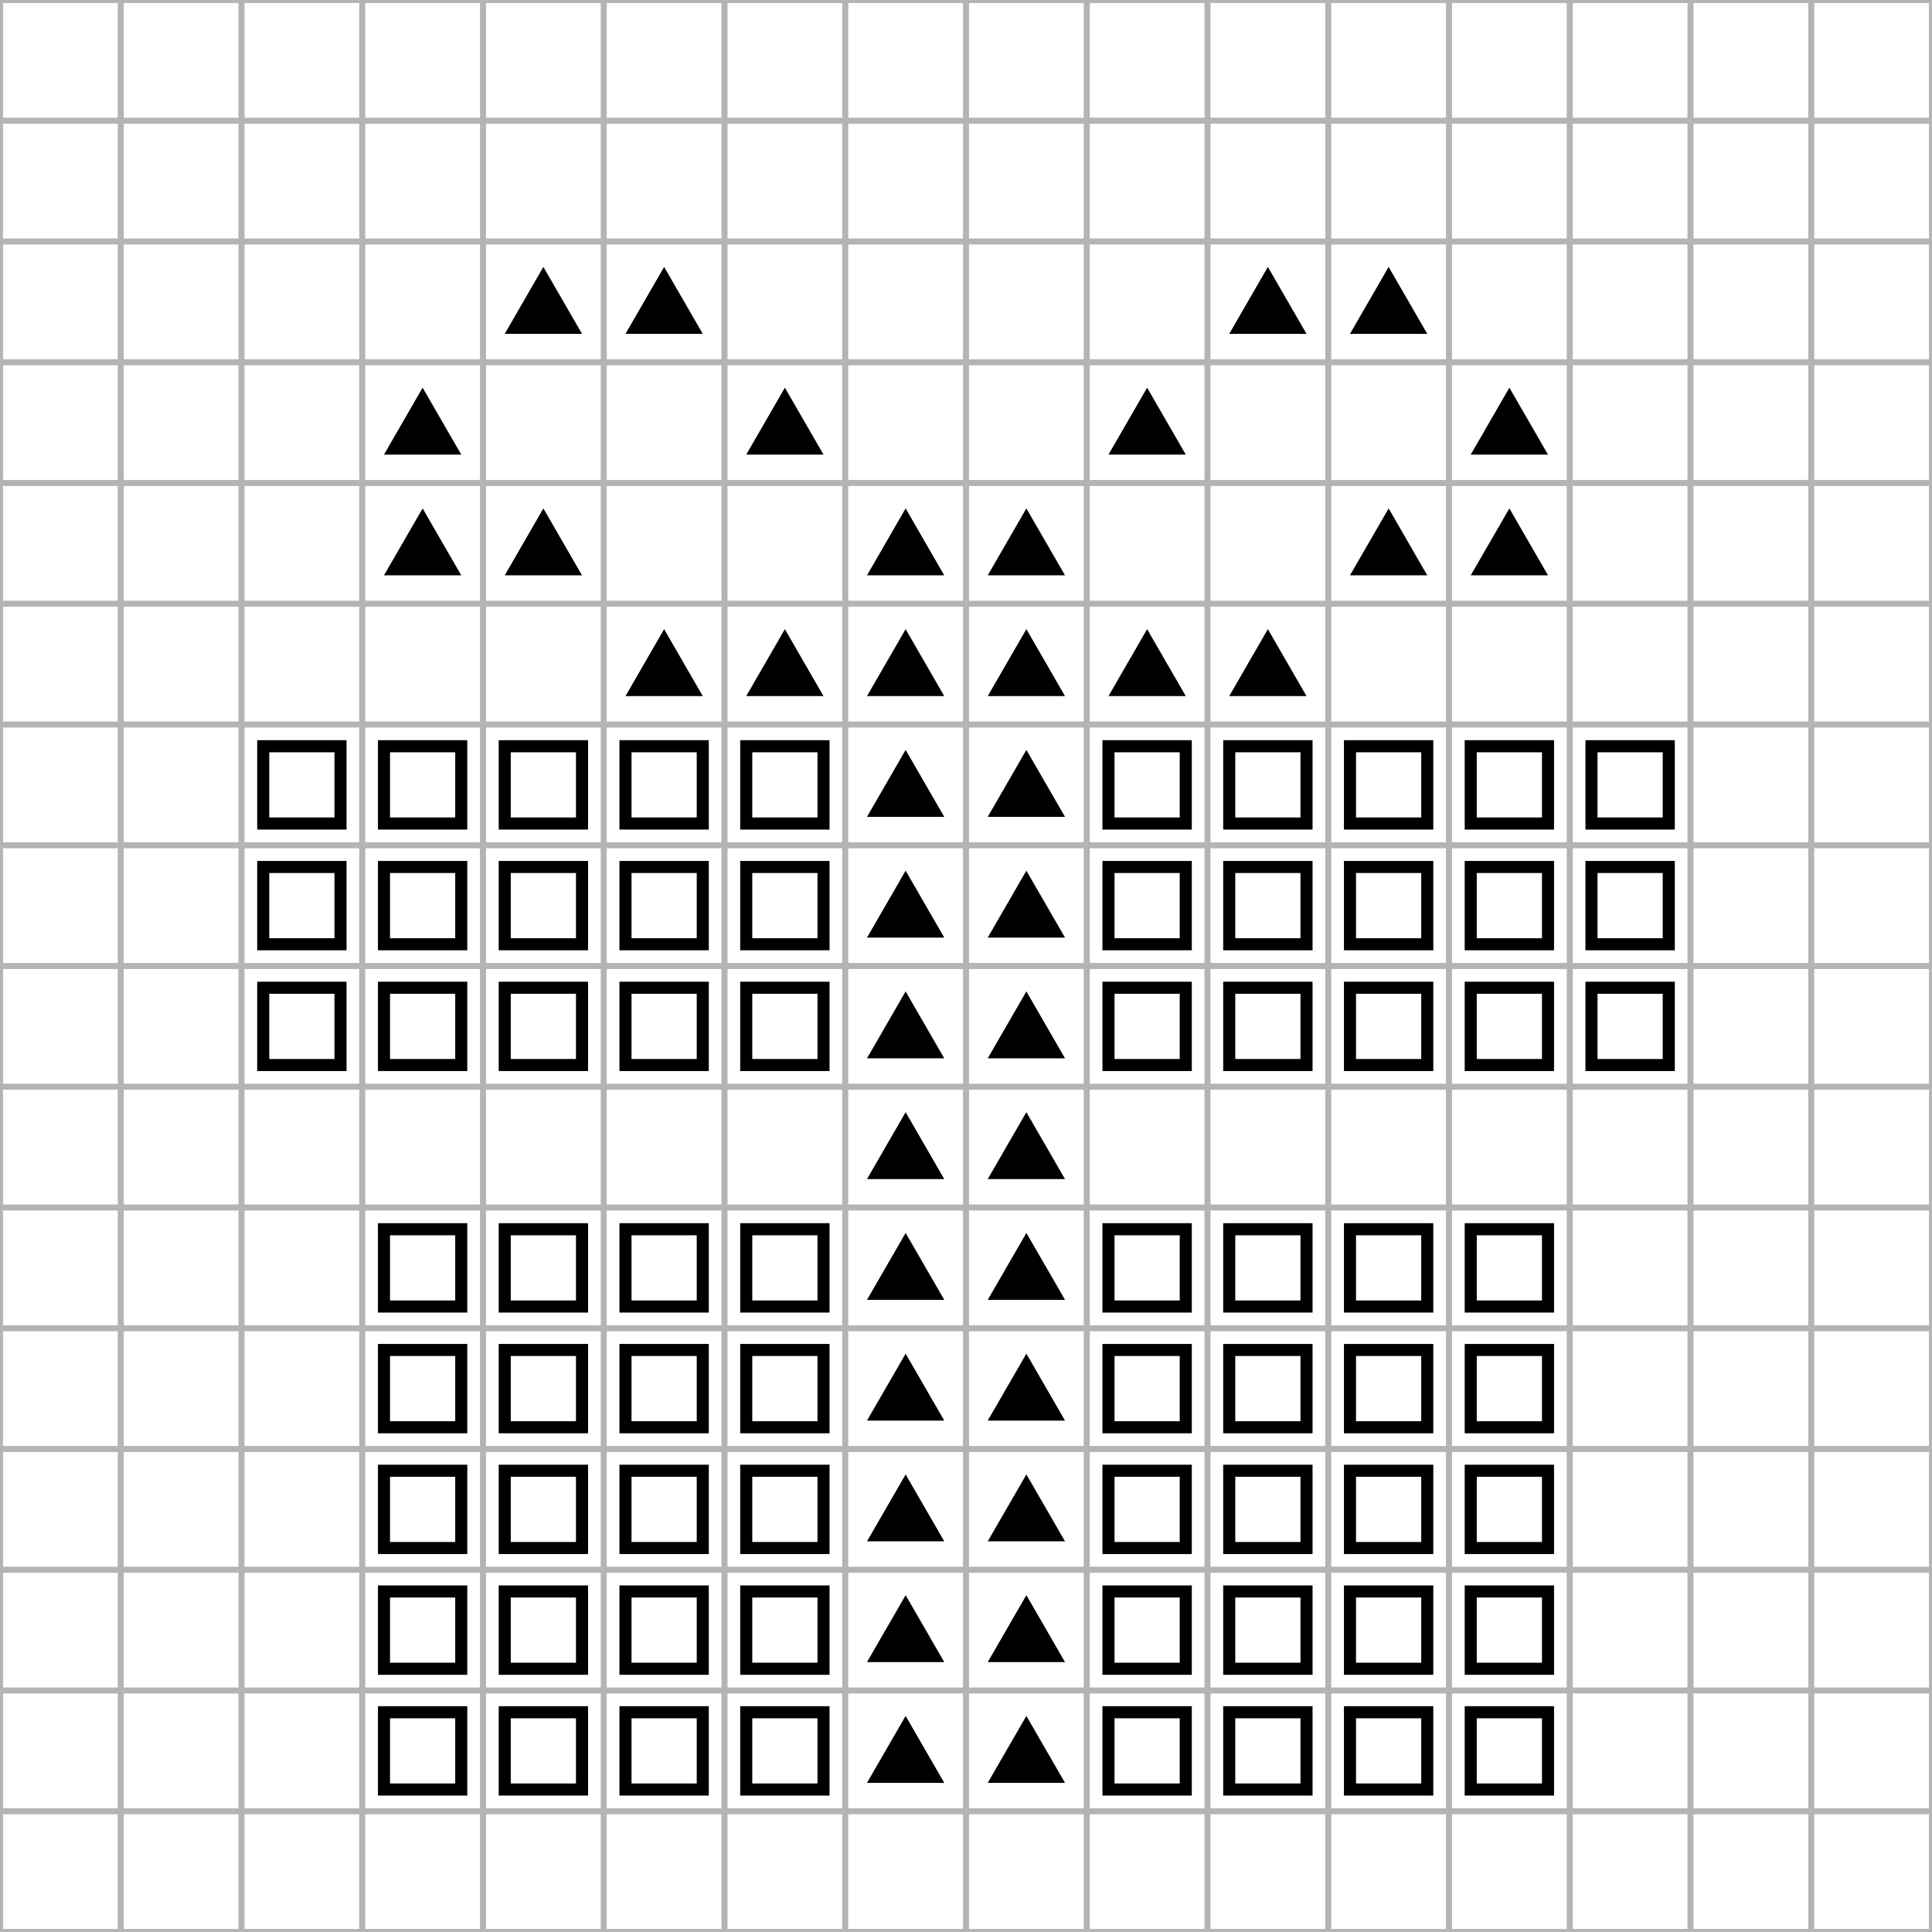
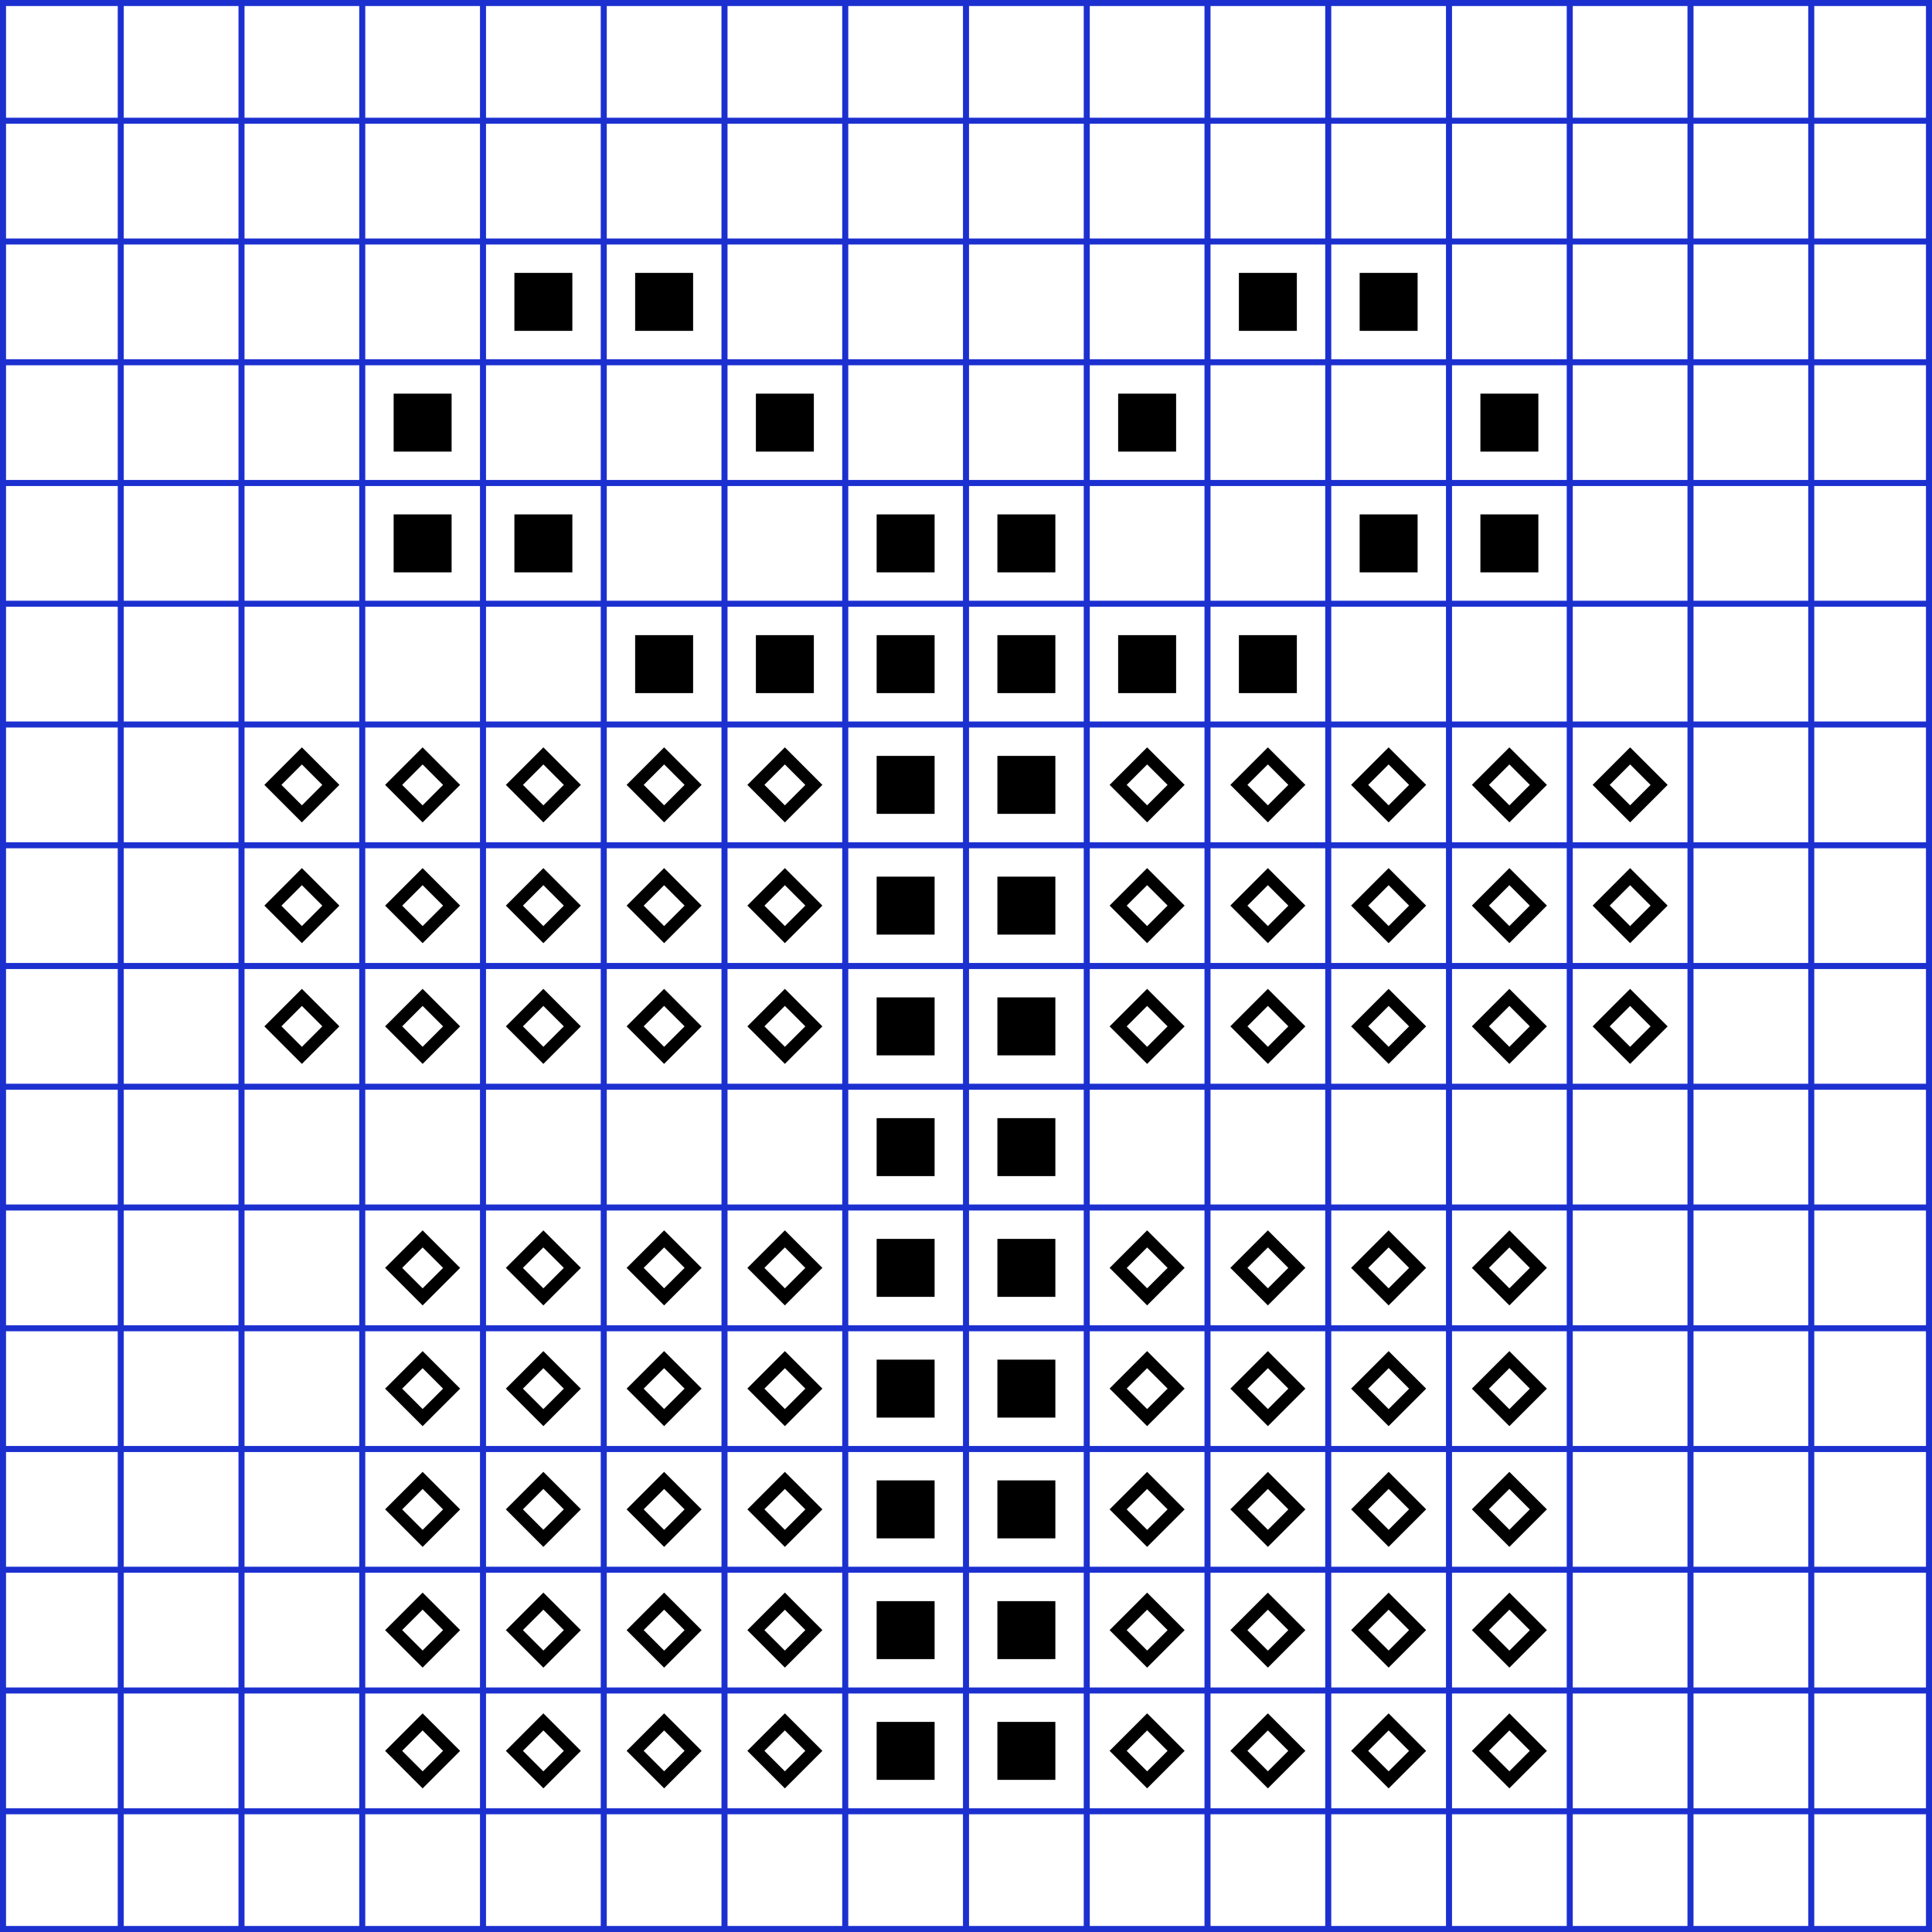
<svg xmlns="http://www.w3.org/2000/svg" color-interpolation="auto" height="320" stroke="#000" stroke-linecap="square" stroke-miterlimit="10" width="320">
-   <path d="m90 44.21-6.4 11.085h12.8z" stroke="none" />
+   <path d="m85.2 45.2h9.6v9.6h-9.6z" stroke="none" />
  <g stroke-linecap="round">
-     <path d="m110 44.21-6.4 11.085h12.8z" stroke="none" />
-     <path d="m210 44.21-6.4 11.085h12.8z" stroke="none" />
-     <path d="m230 44.21-6.4 11.085h12.8z" stroke="none" />
-     <path d="m70 64.21-6.4 11.085h12.8z" stroke="none" />
-     <path d="m130 64.21-6.4 11.085h12.8z" stroke="none" />
-     <path d="m190 64.21-6.4 11.085h12.8z" stroke="none" />
-     <path d="m250 64.21-6.4 11.085h12.8z" stroke="none" />
-     <path d="m70 84.21-6.4 11.085h12.8z" stroke="none" />
-     <path d="m90 84.21-6.4 11.085h12.8z" stroke="none" />
-     <path d="m150 84.21-6.4 11.085h12.8z" stroke="none" />
-     <path d="m170 84.21-6.4 11.085h12.8z" stroke="none" />
-     <path d="m230 84.21-6.4 11.085h12.8z" stroke="none" />
-     <path d="m250 84.21-6.4 11.085h12.8z" stroke="none" />
-     <path d="m110 104.21-6.4 11.085h12.8z" stroke="none" />
-     <path d="m130 104.21-6.4 11.085h12.8z" stroke="none" />
-     <path d="m150 104.21-6.4 11.085h12.8z" stroke="none" />
-     <path d="m170 104.21-6.4 11.085h12.8z" stroke="none" />
-     <path d="m190 104.21-6.4 11.085h12.8z" stroke="none" />
-     <path d="m210 104.21-6.4 11.085h12.8z" stroke="none" />
-     <path d="m43.6 123.6h12.8v12.8h-12.8z" fill="none" stroke-width="2" />
-     <path d="m63.6 123.6h12.8v12.8h-12.8z" fill="none" stroke-width="2" />
-     <path d="m83.6 123.6h12.8v12.8h-12.8z" fill="none" stroke-width="2" />
-     <path d="m103.6 123.6h12.8v12.8h-12.8z" fill="none" stroke-width="2" />
-     <path d="m123.6 123.6h12.8v12.8h-12.8z" fill="none" stroke-width="2" />
-     <path d="m150 124.21-6.4 11.085h12.8z" stroke="none" />
-     <path d="m170 124.21-6.4 11.085h12.8z" stroke="none" />
-     <path d="m183.6 123.6h12.8v12.8h-12.8z" fill="none" stroke-width="2" />
-     <path d="m203.6 123.6h12.8v12.8h-12.8z" fill="none" stroke-width="2" />
-     <path d="m223.6 123.6h12.8v12.8h-12.8z" fill="none" stroke-width="2" />
-     <path d="m243.6 123.6h12.8v12.8h-12.8z" fill="none" stroke-width="2" />
-     <path d="m263.6 123.6h12.8v12.8h-12.8z" fill="none" stroke-width="2" />
-     <path d="m43.6 143.6h12.8v12.8h-12.8z" fill="none" stroke-width="2" />
-     <path d="m63.6 143.6h12.8v12.8h-12.8z" fill="none" stroke-width="2" />
-     <path d="m83.6 143.6h12.8v12.8h-12.8z" fill="none" stroke-width="2" />
-     <path d="m103.6 143.6h12.8v12.8h-12.8z" fill="none" stroke-width="2" />
-     <path d="m123.6 143.6h12.8v12.8h-12.8z" fill="none" stroke-width="2" />
-     <path d="m150 144.21-6.4 11.085h12.8z" stroke="none" />
-     <path d="m170 144.21-6.4 11.085h12.8z" stroke="none" />
-     <path d="m183.6 143.6h12.8v12.8h-12.8z" fill="none" stroke-width="2" />
-     <path d="m203.6 143.6h12.8v12.8h-12.8z" fill="none" stroke-width="2" />
-     <path d="m223.6 143.6h12.8v12.8h-12.8z" fill="none" stroke-width="2" />
-     <path d="m243.6 143.6h12.8v12.8h-12.8z" fill="none" stroke-width="2" />
-     <path d="m263.6 143.6h12.8v12.8h-12.8z" fill="none" stroke-width="2" />
-     <path d="m43.6 163.6h12.8v12.8h-12.8z" fill="none" stroke-width="2" />
-     <path d="m63.6 163.6h12.8v12.8h-12.8z" fill="none" stroke-width="2" />
-     <path d="m83.6 163.6h12.8v12.8h-12.8z" fill="none" stroke-width="2" />
-     <path d="m103.6 163.6h12.8v12.8h-12.8z" fill="none" stroke-width="2" />
-     <path d="m123.6 163.6h12.8v12.8h-12.8z" fill="none" stroke-width="2" />
-     <path d="m150 164.21-6.4 11.085h12.8z" stroke="none" />
-     <path d="m170 164.21-6.4 11.085h12.8z" stroke="none" />
-     <path d="m183.6 163.6h12.8v12.8h-12.8z" fill="none" stroke-width="2" />
-     <path d="m203.6 163.6h12.8v12.8h-12.8z" fill="none" stroke-width="2" />
-     <path d="m223.6 163.6h12.8v12.8h-12.8z" fill="none" stroke-width="2" />
-     <path d="m243.6 163.6h12.8v12.8h-12.8z" fill="none" stroke-width="2" />
-     <path d="m263.6 163.6h12.8v12.8h-12.8z" fill="none" stroke-width="2" />
-     <path d="m150 184.21-6.4 11.085h12.8z" stroke="none" />
-     <path d="m170 184.21-6.4 11.085h12.8z" stroke="none" />
-     <path d="m63.6 203.6h12.8v12.8h-12.8z" fill="none" stroke-width="2" />
-     <path d="m83.6 203.6h12.8v12.8h-12.8z" fill="none" stroke-width="2" />
-     <path d="m103.6 203.6h12.8v12.8h-12.8z" fill="none" stroke-width="2" />
-     <path d="m123.6 203.6h12.8v12.8h-12.8z" fill="none" stroke-width="2" />
-     <path d="m150 204.21-6.4 11.085h12.8z" stroke="none" />
-     <path d="m170 204.21-6.4 11.085h12.8z" stroke="none" />
-     <path d="m183.6 203.6h12.8v12.8h-12.8z" fill="none" stroke-width="2" />
-     <path d="m203.6 203.6h12.8v12.8h-12.8z" fill="none" stroke-width="2" />
-     <path d="m223.6 203.6h12.8v12.8h-12.8z" fill="none" stroke-width="2" />
-     <path d="m243.6 203.6h12.8v12.8h-12.8z" fill="none" stroke-width="2" />
-     <path d="m63.6 223.6h12.8v12.8h-12.8z" fill="none" stroke-width="2" />
-     <path d="m83.6 223.6h12.8v12.8h-12.8z" fill="none" stroke-width="2" />
-     <path d="m103.6 223.6h12.8v12.8h-12.8z" fill="none" stroke-width="2" />
-     <path d="m123.6 223.6h12.8v12.8h-12.8z" fill="none" stroke-width="2" />
-     <path d="m150 224.21-6.4 11.085h12.8z" stroke="none" />
-     <path d="m170 224.21-6.4 11.085h12.8z" stroke="none" />
-     <path d="m183.6 223.6h12.8v12.8h-12.8z" fill="none" stroke-width="2" />
-     <path d="m203.6 223.6h12.8v12.8h-12.8z" fill="none" stroke-width="2" />
-     <path d="m223.6 223.6h12.8v12.8h-12.8z" fill="none" stroke-width="2" />
-     <path d="m243.6 223.6h12.8v12.8h-12.8z" fill="none" stroke-width="2" />
-     <path d="m63.6 243.6h12.8v12.8h-12.8z" fill="none" stroke-width="2" />
-     <path d="m83.6 243.6h12.8v12.8h-12.8z" fill="none" stroke-width="2" />
-     <path d="m103.6 243.6h12.8v12.8h-12.8z" fill="none" stroke-width="2" />
-     <path d="m123.6 243.6h12.8v12.8h-12.8z" fill="none" stroke-width="2" />
-     <path d="m150 244.21-6.4 11.085h12.8z" stroke="none" />
-     <path d="m170 244.21-6.4 11.085h12.8z" stroke="none" />
-     <path d="m183.6 243.6h12.8v12.8h-12.8z" fill="none" stroke-width="2" />
-     <path d="m203.6 243.6h12.8v12.8h-12.8z" fill="none" stroke-width="2" />
-     <path d="m223.6 243.6h12.8v12.8h-12.8z" fill="none" stroke-width="2" />
-     <path d="m243.6 243.6h12.8v12.8h-12.8z" fill="none" stroke-width="2" />
-     <path d="m63.6 263.6h12.8v12.8h-12.8z" fill="none" stroke-width="2" />
-     <path d="m83.6 263.6h12.8v12.8h-12.8z" fill="none" stroke-width="2" />
-     <path d="m103.6 263.6h12.8v12.8h-12.8z" fill="none" stroke-width="2" />
-     <path d="m123.6 263.6h12.8v12.8h-12.8z" fill="none" stroke-width="2" />
-     <path d="m150 264.21-6.4 11.085h12.8z" stroke="none" />
-     <path d="m170 264.21-6.4 11.085h12.8z" stroke="none" />
-     <path d="m183.6 263.6h12.8v12.8h-12.8z" fill="none" stroke-width="2" />
-     <path d="m203.6 263.6h12.8v12.8h-12.8z" fill="none" stroke-width="2" />
-     <path d="m223.6 263.6h12.8v12.8h-12.8z" fill="none" stroke-width="2" />
-     <path d="m243.6 263.6h12.8v12.8h-12.8z" fill="none" stroke-width="2" />
-     <path d="m63.6 283.6h12.8v12.8h-12.8z" fill="none" stroke-width="2" />
-     <path d="m83.6 283.6h12.8v12.8h-12.8z" fill="none" stroke-width="2" />
-     <path d="m103.6 283.6h12.8v12.8h-12.8z" fill="none" stroke-width="2" />
-     <path d="m123.6 283.6h12.8v12.8h-12.8z" fill="none" stroke-width="2" />
-     <path d="m150 284.21-6.4 11.085h12.8z" stroke="none" />
-     <path d="m170 284.21-6.4 11.085h12.8z" stroke="none" />
+     <path d="m105.2 45.2h9.6v9.6h-9.6z" stroke="none" />
+     <path d="m205.2 45.2h9.6v9.6h-9.6z" stroke="none" />
+     <path d="m225.2 45.2h9.6v9.6h-9.6z" stroke="none" />
+     <path d="m65.2 65.2h9.6v9.6h-9.6z" stroke="none" />
+     <path d="m125.2 65.2h9.6v9.6h-9.6z" stroke="none" />
+     <path d="m185.2 65.2h9.6v9.6h-9.6z" stroke="none" />
+     <path d="m245.2 65.2h9.6v9.6h-9.6z" stroke="none" />
+     <path d="m65.2 85.2h9.6v9.6h-9.6z" stroke="none" />
+     <path d="m85.2 85.2h9.6v9.6h-9.6z" stroke="none" />
+     <path d="m145.2 85.2h9.6v9.6h-9.6z" stroke="none" />
+     <path d="m165.2 85.2h9.6v9.6h-9.6z" stroke="none" />
+     <path d="m225.2 85.2h9.6v9.6h-9.6z" stroke="none" />
+     <path d="m245.2 85.2h9.6v9.6h-9.6z" stroke="none" />
+     <path d="m105.2 105.2h9.6v9.6h-9.6z" stroke="none" />
+     <path d="m125.2 105.2h9.6v9.6h-9.6z" stroke="none" />
+     <path d="m145.2 105.2h9.6v9.6h-9.6z" stroke="none" />
+     <path d="m165.2 105.2h9.6v9.6h-9.6z" stroke="none" />
+     <path d="m185.2 105.2h9.6v9.6h-9.6z" stroke="none" />
+     <path d="m205.2 105.2h9.6v9.6h-9.6z" stroke="none" />
+     <path d="m50 125.2 4.8 4.8-4.8 4.8-4.8-4.8z" fill="none" stroke-width="2" />
+     <path d="m70 125.2 4.8 4.8-4.8 4.8-4.8-4.8z" fill="none" stroke-width="2" />
+     <path d="m90 125.2 4.8 4.8-4.8 4.8-4.8-4.8z" fill="none" stroke-width="2" />
+     <path d="m110 125.2 4.8 4.8-4.8 4.8-4.8-4.8z" fill="none" stroke-width="2" />
+     <path d="m130 125.2 4.8 4.8-4.8 4.8-4.8-4.8z" fill="none" stroke-width="2" />
+     <path d="m145.2 125.2h9.6v9.6h-9.6z" stroke="none" />
+     <path d="m165.2 125.2h9.6v9.6h-9.6z" stroke="none" />
+     <path d="m190 125.2 4.8 4.8-4.8 4.8-4.8-4.8z" fill="none" stroke-width="2" />
+     <path d="m210 125.2 4.8 4.8-4.8 4.8-4.8-4.8z" fill="none" stroke-width="2" />
+     <path d="m230 125.2 4.8 4.8-4.8 4.8-4.8-4.8z" fill="none" stroke-width="2" />
+     <path d="m250 125.2 4.8 4.8-4.8 4.8-4.8-4.8z" fill="none" stroke-width="2" />
+     <path d="m270 125.2 4.8 4.8-4.8 4.8-4.8-4.8z" fill="none" stroke-width="2" />
+     <path d="m50 145.2 4.8 4.8-4.8 4.8-4.8-4.8z" fill="none" stroke-width="2" />
+     <path d="m70 145.2 4.8 4.8-4.8 4.8-4.8-4.8z" fill="none" stroke-width="2" />
+     <path d="m90 145.2 4.8 4.8-4.8 4.8-4.8-4.8z" fill="none" stroke-width="2" />
+     <path d="m110 145.2 4.8 4.8-4.8 4.8-4.8-4.8z" fill="none" stroke-width="2" />
+     <path d="m130 145.2 4.8 4.8-4.8 4.8-4.8-4.8z" fill="none" stroke-width="2" />
+     <path d="m145.2 145.2h9.6v9.6h-9.6z" stroke="none" />
+     <path d="m165.2 145.2h9.6v9.6h-9.6z" stroke="none" />
+     <path d="m190 145.2 4.8 4.8-4.8 4.8-4.8-4.8z" fill="none" stroke-width="2" />
+     <path d="m210 145.2 4.8 4.8-4.8 4.8-4.8-4.8z" fill="none" stroke-width="2" />
+     <path d="m230 145.2 4.8 4.8-4.8 4.8-4.8-4.8z" fill="none" stroke-width="2" />
+     <path d="m250 145.2 4.8 4.8-4.8 4.8-4.8-4.8z" fill="none" stroke-width="2" />
+     <path d="m270 145.2 4.8 4.8-4.8 4.8-4.8-4.8z" fill="none" stroke-width="2" />
+     <path d="m50 165.2 4.8 4.8-4.8 4.8-4.8-4.8z" fill="none" stroke-width="2" />
+     <path d="m70 165.2 4.8 4.8-4.8 4.8-4.8-4.8z" fill="none" stroke-width="2" />
+     <path d="m90 165.2 4.8 4.8-4.8 4.8-4.8-4.8z" fill="none" stroke-width="2" />
+     <path d="m110 165.2 4.8 4.8-4.8 4.8-4.8-4.8z" fill="none" stroke-width="2" />
+     <path d="m130 165.2 4.8 4.8-4.8 4.8-4.8-4.8z" fill="none" stroke-width="2" />
+     <path d="m145.2 165.2h9.6v9.6h-9.6z" stroke="none" />
+     <path d="m165.2 165.2h9.6v9.6h-9.6z" stroke="none" />
+     <path d="m190 165.2 4.8 4.8-4.8 4.8-4.8-4.8z" fill="none" stroke-width="2" />
+     <path d="m210 165.2 4.8 4.8-4.8 4.8-4.8-4.8z" fill="none" stroke-width="2" />
+     <path d="m230 165.2 4.8 4.8-4.8 4.8-4.8-4.8z" fill="none" stroke-width="2" />
+     <path d="m250 165.2 4.8 4.8-4.8 4.8-4.8-4.8z" fill="none" stroke-width="2" />
+     <path d="m270 165.2 4.8 4.8-4.8 4.8-4.8-4.8z" fill="none" stroke-width="2" />
+     <path d="m145.2 185.2h9.6v9.6h-9.6z" stroke="none" />
+     <path d="m165.2 185.2h9.6v9.6h-9.6z" stroke="none" />
+     <path d="m70 205.2 4.8 4.8-4.8 4.8-4.8-4.8z" fill="none" stroke-width="2" />
+     <path d="m90 205.2 4.8 4.8-4.8 4.8-4.8-4.8z" fill="none" stroke-width="2" />
+     <path d="m110 205.2 4.8 4.8-4.8 4.8-4.8-4.8z" fill="none" stroke-width="2" />
+     <path d="m130 205.2 4.8 4.8-4.8 4.8-4.8-4.8z" fill="none" stroke-width="2" />
+     <path d="m145.2 205.2h9.6v9.6h-9.6z" stroke="none" />
+     <path d="m165.2 205.2h9.6v9.6h-9.6z" stroke="none" />
+     <path d="m190 205.2 4.8 4.8-4.8 4.8-4.8-4.8z" fill="none" stroke-width="2" />
+     <path d="m210 205.2 4.8 4.8-4.8 4.8-4.8-4.8z" fill="none" stroke-width="2" />
+     <path d="m230 205.2 4.8 4.8-4.8 4.8-4.8-4.8z" fill="none" stroke-width="2" />
+     <path d="m250 205.2 4.8 4.8-4.8 4.8-4.8-4.8z" fill="none" stroke-width="2" />
+     <path d="m70 225.2 4.8 4.8-4.8 4.8-4.8-4.8z" fill="none" stroke-width="2" />
+     <path d="m90 225.2 4.8 4.8-4.8 4.8-4.8-4.8z" fill="none" stroke-width="2" />
+     <path d="m110 225.2 4.8 4.8-4.8 4.8-4.8-4.8z" fill="none" stroke-width="2" />
+     <path d="m130 225.2 4.8 4.8-4.8 4.8-4.8-4.8z" fill="none" stroke-width="2" />
+     <path d="m145.2 225.2h9.6v9.6h-9.6z" stroke="none" />
+     <path d="m165.2 225.2h9.6v9.6h-9.6z" stroke="none" />
+     <path d="m190 225.2 4.8 4.8-4.8 4.8-4.8-4.8z" fill="none" stroke-width="2" />
+     <path d="m210 225.2 4.8 4.8-4.8 4.8-4.8-4.8z" fill="none" stroke-width="2" />
+     <path d="m230 225.2 4.8 4.8-4.8 4.8-4.8-4.8z" fill="none" stroke-width="2" />
+     <path d="m250 225.2 4.8 4.8-4.8 4.8-4.8-4.8z" fill="none" stroke-width="2" />
+     <path d="m70 245.2 4.8 4.8-4.8 4.8-4.8-4.8z" fill="none" stroke-width="2" />
+     <path d="m90 245.2 4.8 4.8-4.8 4.8-4.8-4.8z" fill="none" stroke-width="2" />
+     <path d="m110 245.2 4.8 4.8-4.8 4.8-4.8-4.8z" fill="none" stroke-width="2" />
+     <path d="m130 245.2 4.8 4.8-4.8 4.8-4.8-4.8z" fill="none" stroke-width="2" />
+     <path d="m145.2 245.2h9.6v9.6h-9.6z" stroke="none" />
+     <path d="m165.2 245.2h9.6v9.6h-9.6z" stroke="none" />
+     <path d="m190 245.2 4.8 4.8-4.8 4.8-4.8-4.8z" fill="none" stroke-width="2" />
+     <path d="m210 245.2 4.8 4.8-4.8 4.8-4.8-4.8z" fill="none" stroke-width="2" />
+     <path d="m230 245.2 4.8 4.8-4.8 4.8-4.8-4.8z" fill="none" stroke-width="2" />
+     <path d="m250 245.2 4.8 4.8-4.8 4.8-4.8-4.8z" fill="none" stroke-width="2" />
+     <path d="m70 265.2 4.8 4.8-4.8 4.8-4.8-4.8z" fill="none" stroke-width="2" />
+     <path d="m90 265.2 4.8 4.8-4.8 4.8-4.8-4.8z" fill="none" stroke-width="2" />
+     <path d="m110 265.2 4.8 4.8-4.8 4.8-4.8-4.8z" fill="none" stroke-width="2" />
+     <path d="m130 265.2 4.8 4.8-4.8 4.8-4.8-4.8z" fill="none" stroke-width="2" />
+     <path d="m145.2 265.2h9.6v9.6h-9.6z" stroke="none" />
+     <path d="m165.2 265.2h9.6v9.6h-9.6z" stroke="none" />
+     <path d="m190 265.2 4.8 4.8-4.8 4.8-4.8-4.8z" fill="none" stroke-width="2" />
+     <path d="m210 265.2 4.8 4.8-4.8 4.8-4.8-4.8z" fill="none" stroke-width="2" />
+     <path d="m230 265.2 4.8 4.8-4.8 4.8-4.8-4.8z" fill="none" stroke-width="2" />
+     <path d="m250 265.2 4.8 4.8-4.8 4.8-4.8-4.8z" fill="none" stroke-width="2" />
+     <path d="m70 285.2 4.8 4.8-4.8 4.8-4.8-4.8z" fill="none" stroke-width="2" />
+     <path d="m90 285.2 4.8 4.8-4.8 4.8-4.8-4.8z" fill="none" stroke-width="2" />
+     <path d="m110 285.2 4.8 4.8-4.8 4.8-4.8-4.8z" fill="none" stroke-width="2" />
+     <path d="m130 285.2 4.8 4.8-4.8 4.8-4.8-4.8z" fill="none" stroke-width="2" />
+     <path d="m145.2 285.2h9.6v9.6h-9.6z" stroke="none" />
+     <path d="m165.2 285.2h9.6v9.6h-9.6z" stroke="none" />
    <g fill="none">
-       <path d="m183.6 283.6h12.8v12.8h-12.8z" stroke-width="2" />
-       <path d="m203.6 283.6h12.8v12.8h-12.8z" stroke-width="2" />
-       <path d="m223.6 283.6h12.8v12.8h-12.8z" stroke-width="2" />
-       <path d="m243.6 283.6h12.8v12.8h-12.8z" stroke-width="2" />
-       <path d="m0 0v320" stroke="#b4b4b4" />
-       <path d="m20 0v320" stroke="#b4b4b4" />
-       <path d="m40 0v320" stroke="#b4b4b4" />
-       <path d="m60 0v320" stroke="#b4b4b4" />
-       <path d="m80 0v320" stroke="#b4b4b4" />
-       <path d="m100 0v320" stroke="#b4b4b4" />
-       <path d="m120 0v320" stroke="#b4b4b4" />
-       <path d="m140 0v320" stroke="#b4b4b4" />
-       <path d="m160 0v320" stroke="#b4b4b4" />
-       <path d="m180 0v320" stroke="#b4b4b4" />
-       <path d="m200 0v320" stroke="#b4b4b4" />
-       <path d="m220 0v320" stroke="#b4b4b4" />
-       <path d="m240 0v320" stroke="#b4b4b4" />
-       <path d="m260 0v320" stroke="#b4b4b4" />
-       <path d="m280 0v320" stroke="#b4b4b4" />
-       <path d="m300 0v320" stroke="#b4b4b4" />
-       <path d="m320 0v320" stroke="#b4b4b4" />
-       <path d="m0 0h320" stroke="#b4b4b4" />
-       <path d="m0 20h320" stroke="#b4b4b4" />
-       <path d="m0 40h320" stroke="#b4b4b4" />
-       <path d="m0 60h320" stroke="#b4b4b4" />
-       <path d="m0 80h320" stroke="#b4b4b4" />
-       <path d="m0 100h320" stroke="#b4b4b4" />
-       <path d="m0 120h320" stroke="#b4b4b4" />
-       <path d="m0 140h320" stroke="#b4b4b4" />
-       <path d="m0 160h320" stroke="#b4b4b4" />
-       <path d="m0 180h320" stroke="#b4b4b4" />
-       <path d="m0 200h320" stroke="#b4b4b4" />
-       <path d="m0 220h320" stroke="#b4b4b4" />
-       <path d="m0 240h320" stroke="#b4b4b4" />
-       <path d="m0 260h320" stroke="#b4b4b4" />
-       <path d="m0 280h320" stroke="#b4b4b4" />
-       <path d="m0 300h320" stroke="#b4b4b4" />
-       <path d="m0 320h320" stroke="#b4b4b4" />
+       <path d="m190 285.2 4.8 4.8-4.8 4.8-4.8-4.8z" stroke-width="2" />
+       <path d="m210 285.2 4.8 4.8-4.8 4.8-4.8-4.8z" stroke-width="2" />
+       <path d="m230 285.2 4.8 4.8-4.8 4.8-4.8-4.8z" stroke-width="2" />
+       <path d="m250 285.2 4.8 4.8-4.8 4.8-4.8-4.8z" stroke-width="2" />
+       <path d="m0 0v320" stroke="#1c30d0" stroke-width="2" />
+       <path d="m20 0v320" stroke="#1c30d0" />
+       <path d="m40 0v320" stroke="#1c30d0" />
+       <path d="m60 0v320" stroke="#1c30d0" />
+       <path d="m80 0v320" stroke="#1c30d0" />
+       <path d="m100 0v320" stroke="#1c30d0" />
+       <path d="m120 0v320" stroke="#1c30d0" />
+       <path d="m140 0v320" stroke="#1c30d0" />
+       <path d="m160 0v320" stroke="#1c30d0" />
+       <path d="m180 0v320" stroke="#1c30d0" />
+       <path d="m200 0v320" stroke="#1c30d0" />
+       <path d="m220 0v320" stroke="#1c30d0" />
+       <path d="m240 0v320" stroke="#1c30d0" />
+       <path d="m260 0v320" stroke="#1c30d0" />
+       <path d="m280 0v320" stroke="#1c30d0" />
+       <path d="m300 0v320" stroke="#1c30d0" />
+       <path d="m320 0v320" stroke="#1c30d0" stroke-width="2" />
+       <path d="m0 0h320" stroke="#1c30d0" stroke-width="2" />
+       <path d="m0 20h320" stroke="#1c30d0" />
+       <path d="m0 40h320" stroke="#1c30d0" />
+       <path d="m0 60h320" stroke="#1c30d0" />
+       <path d="m0 80h320" stroke="#1c30d0" />
+       <path d="m0 100h320" stroke="#1c30d0" />
+       <path d="m0 120h320" stroke="#1c30d0" />
+       <path d="m0 140h320" stroke="#1c30d0" />
+       <path d="m0 160h320" stroke="#1c30d0" />
+       <path d="m0 180h320" stroke="#1c30d0" />
+       <path d="m0 200h320" stroke="#1c30d0" />
+       <path d="m0 220h320" stroke="#1c30d0" />
+       <path d="m0 240h320" stroke="#1c30d0" />
+       <path d="m0 260h320" stroke="#1c30d0" />
+       <path d="m0 280h320" stroke="#1c30d0" />
+       <path d="m0 300h320" stroke="#1c30d0" />
+       <path d="m0 320h320" stroke="#1c30d0" stroke-width="2" />
    </g>
  </g>
</svg>
